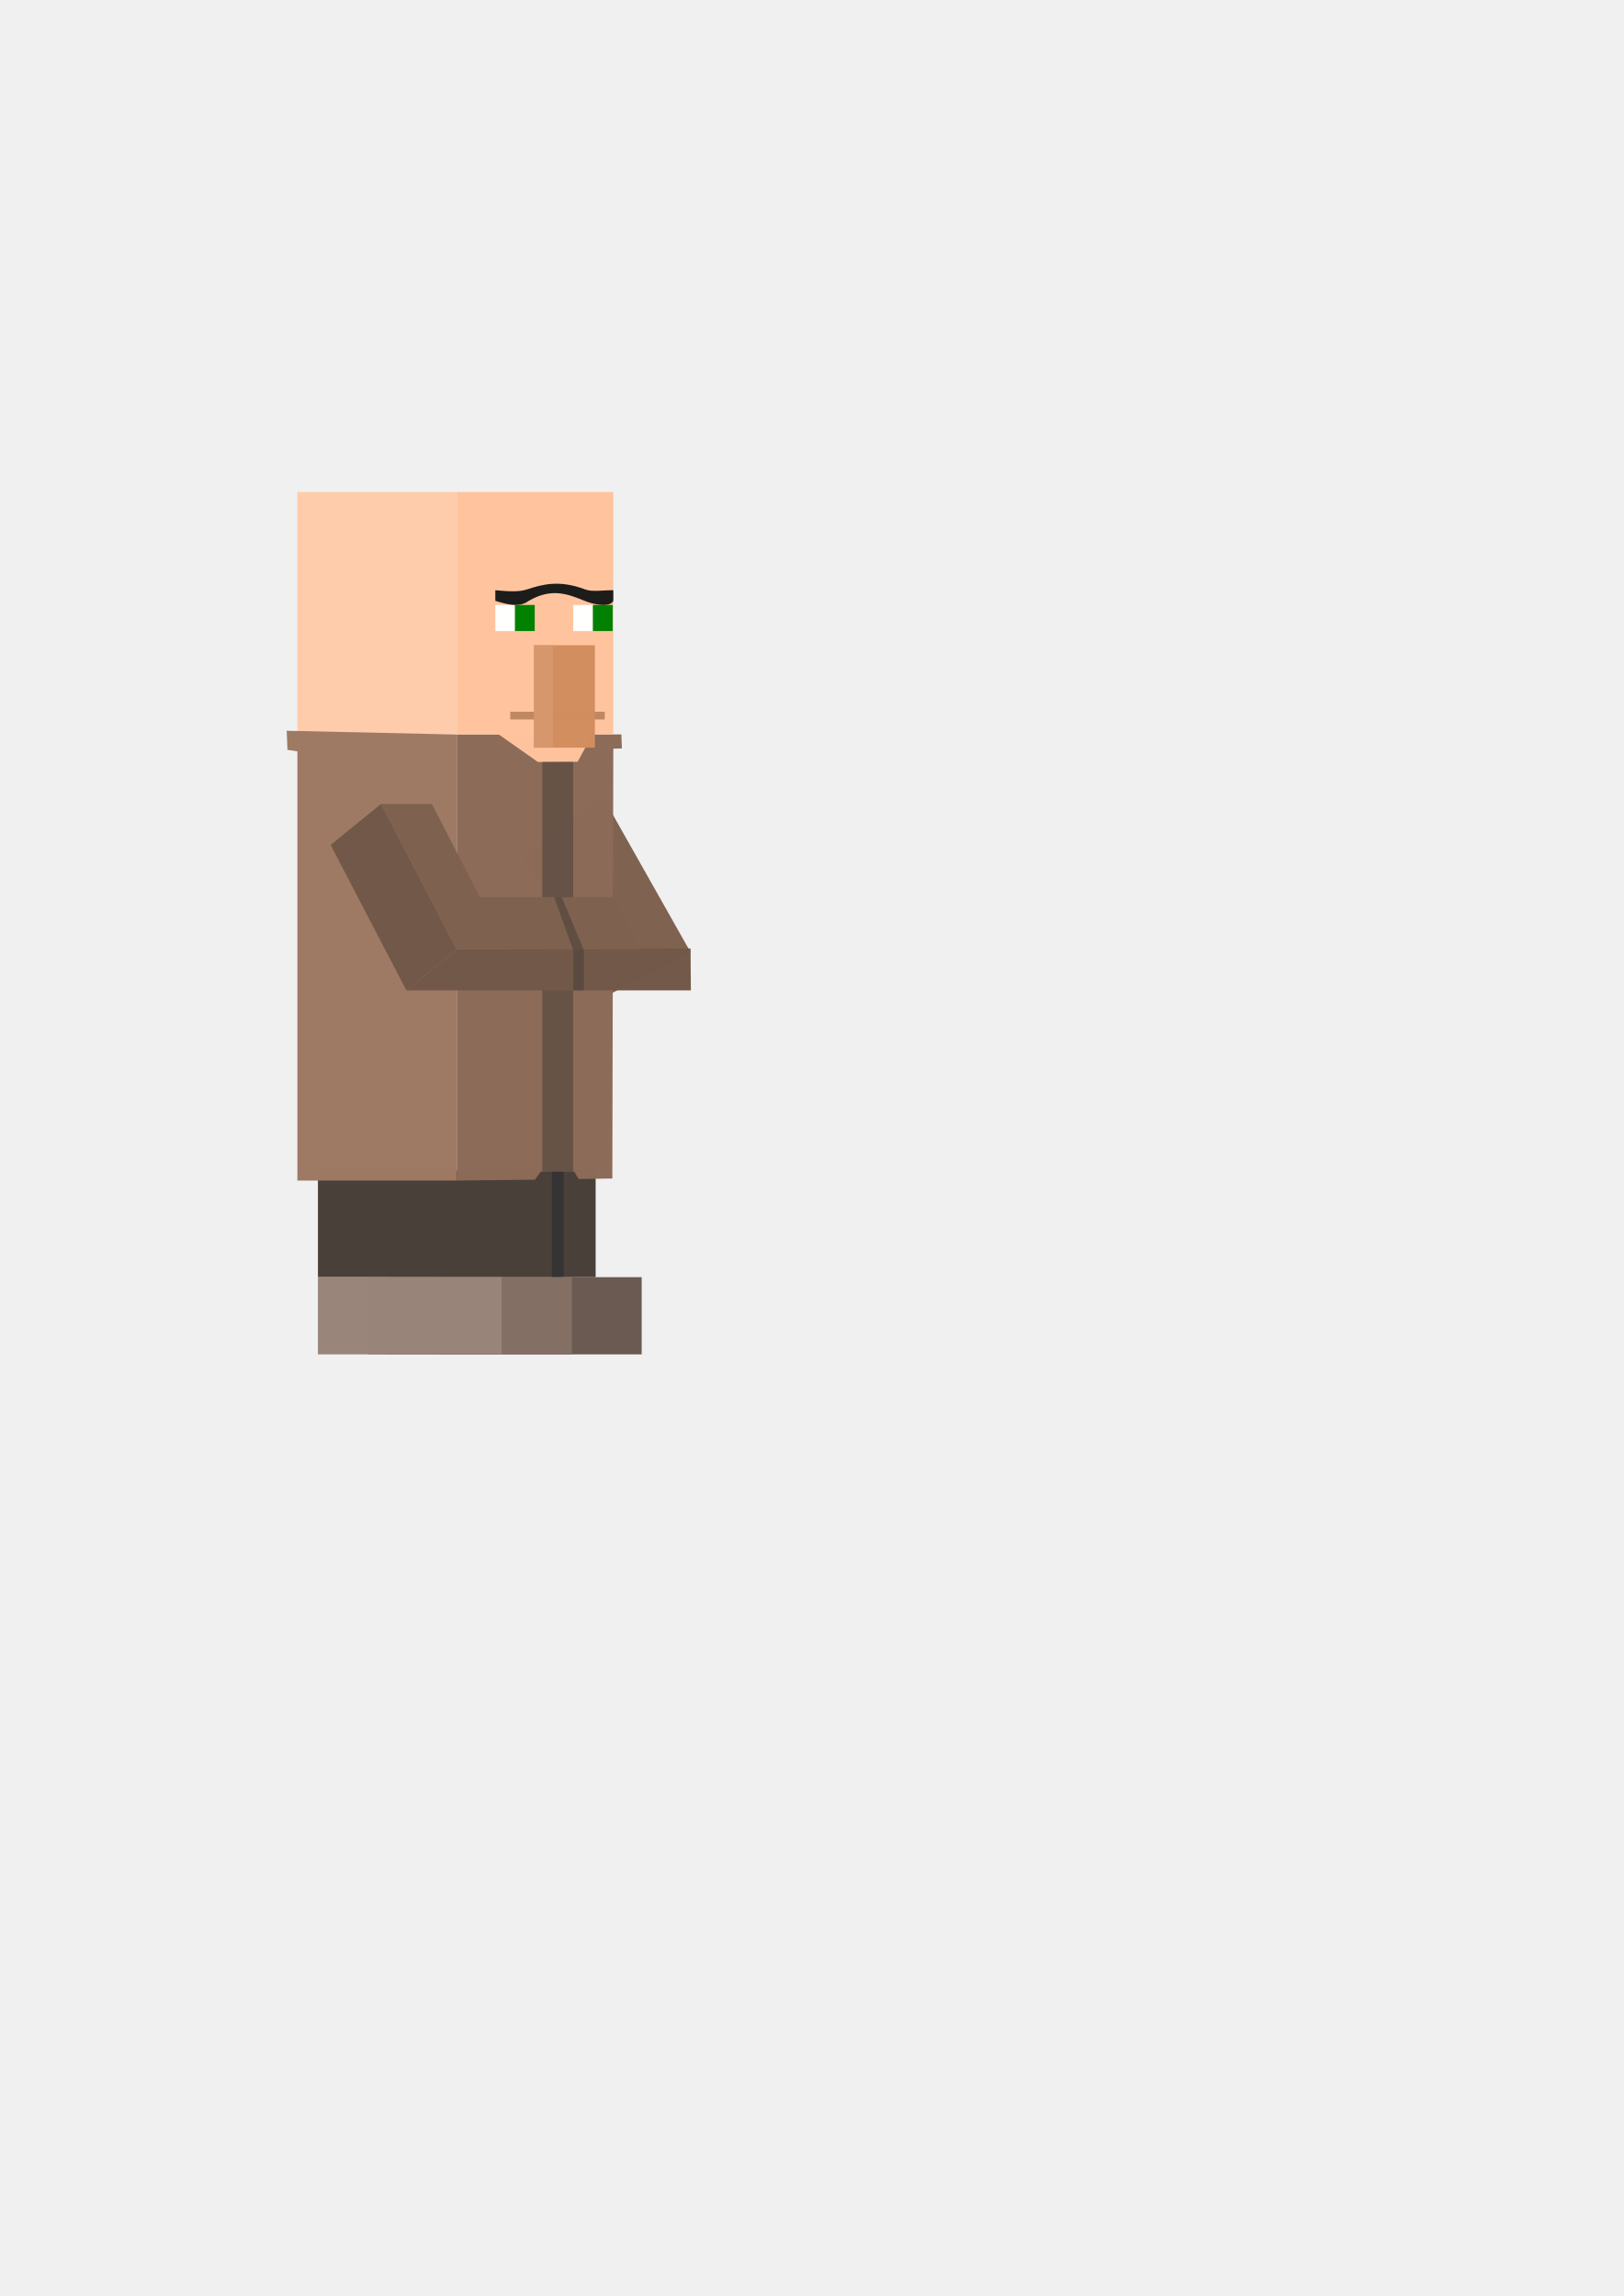
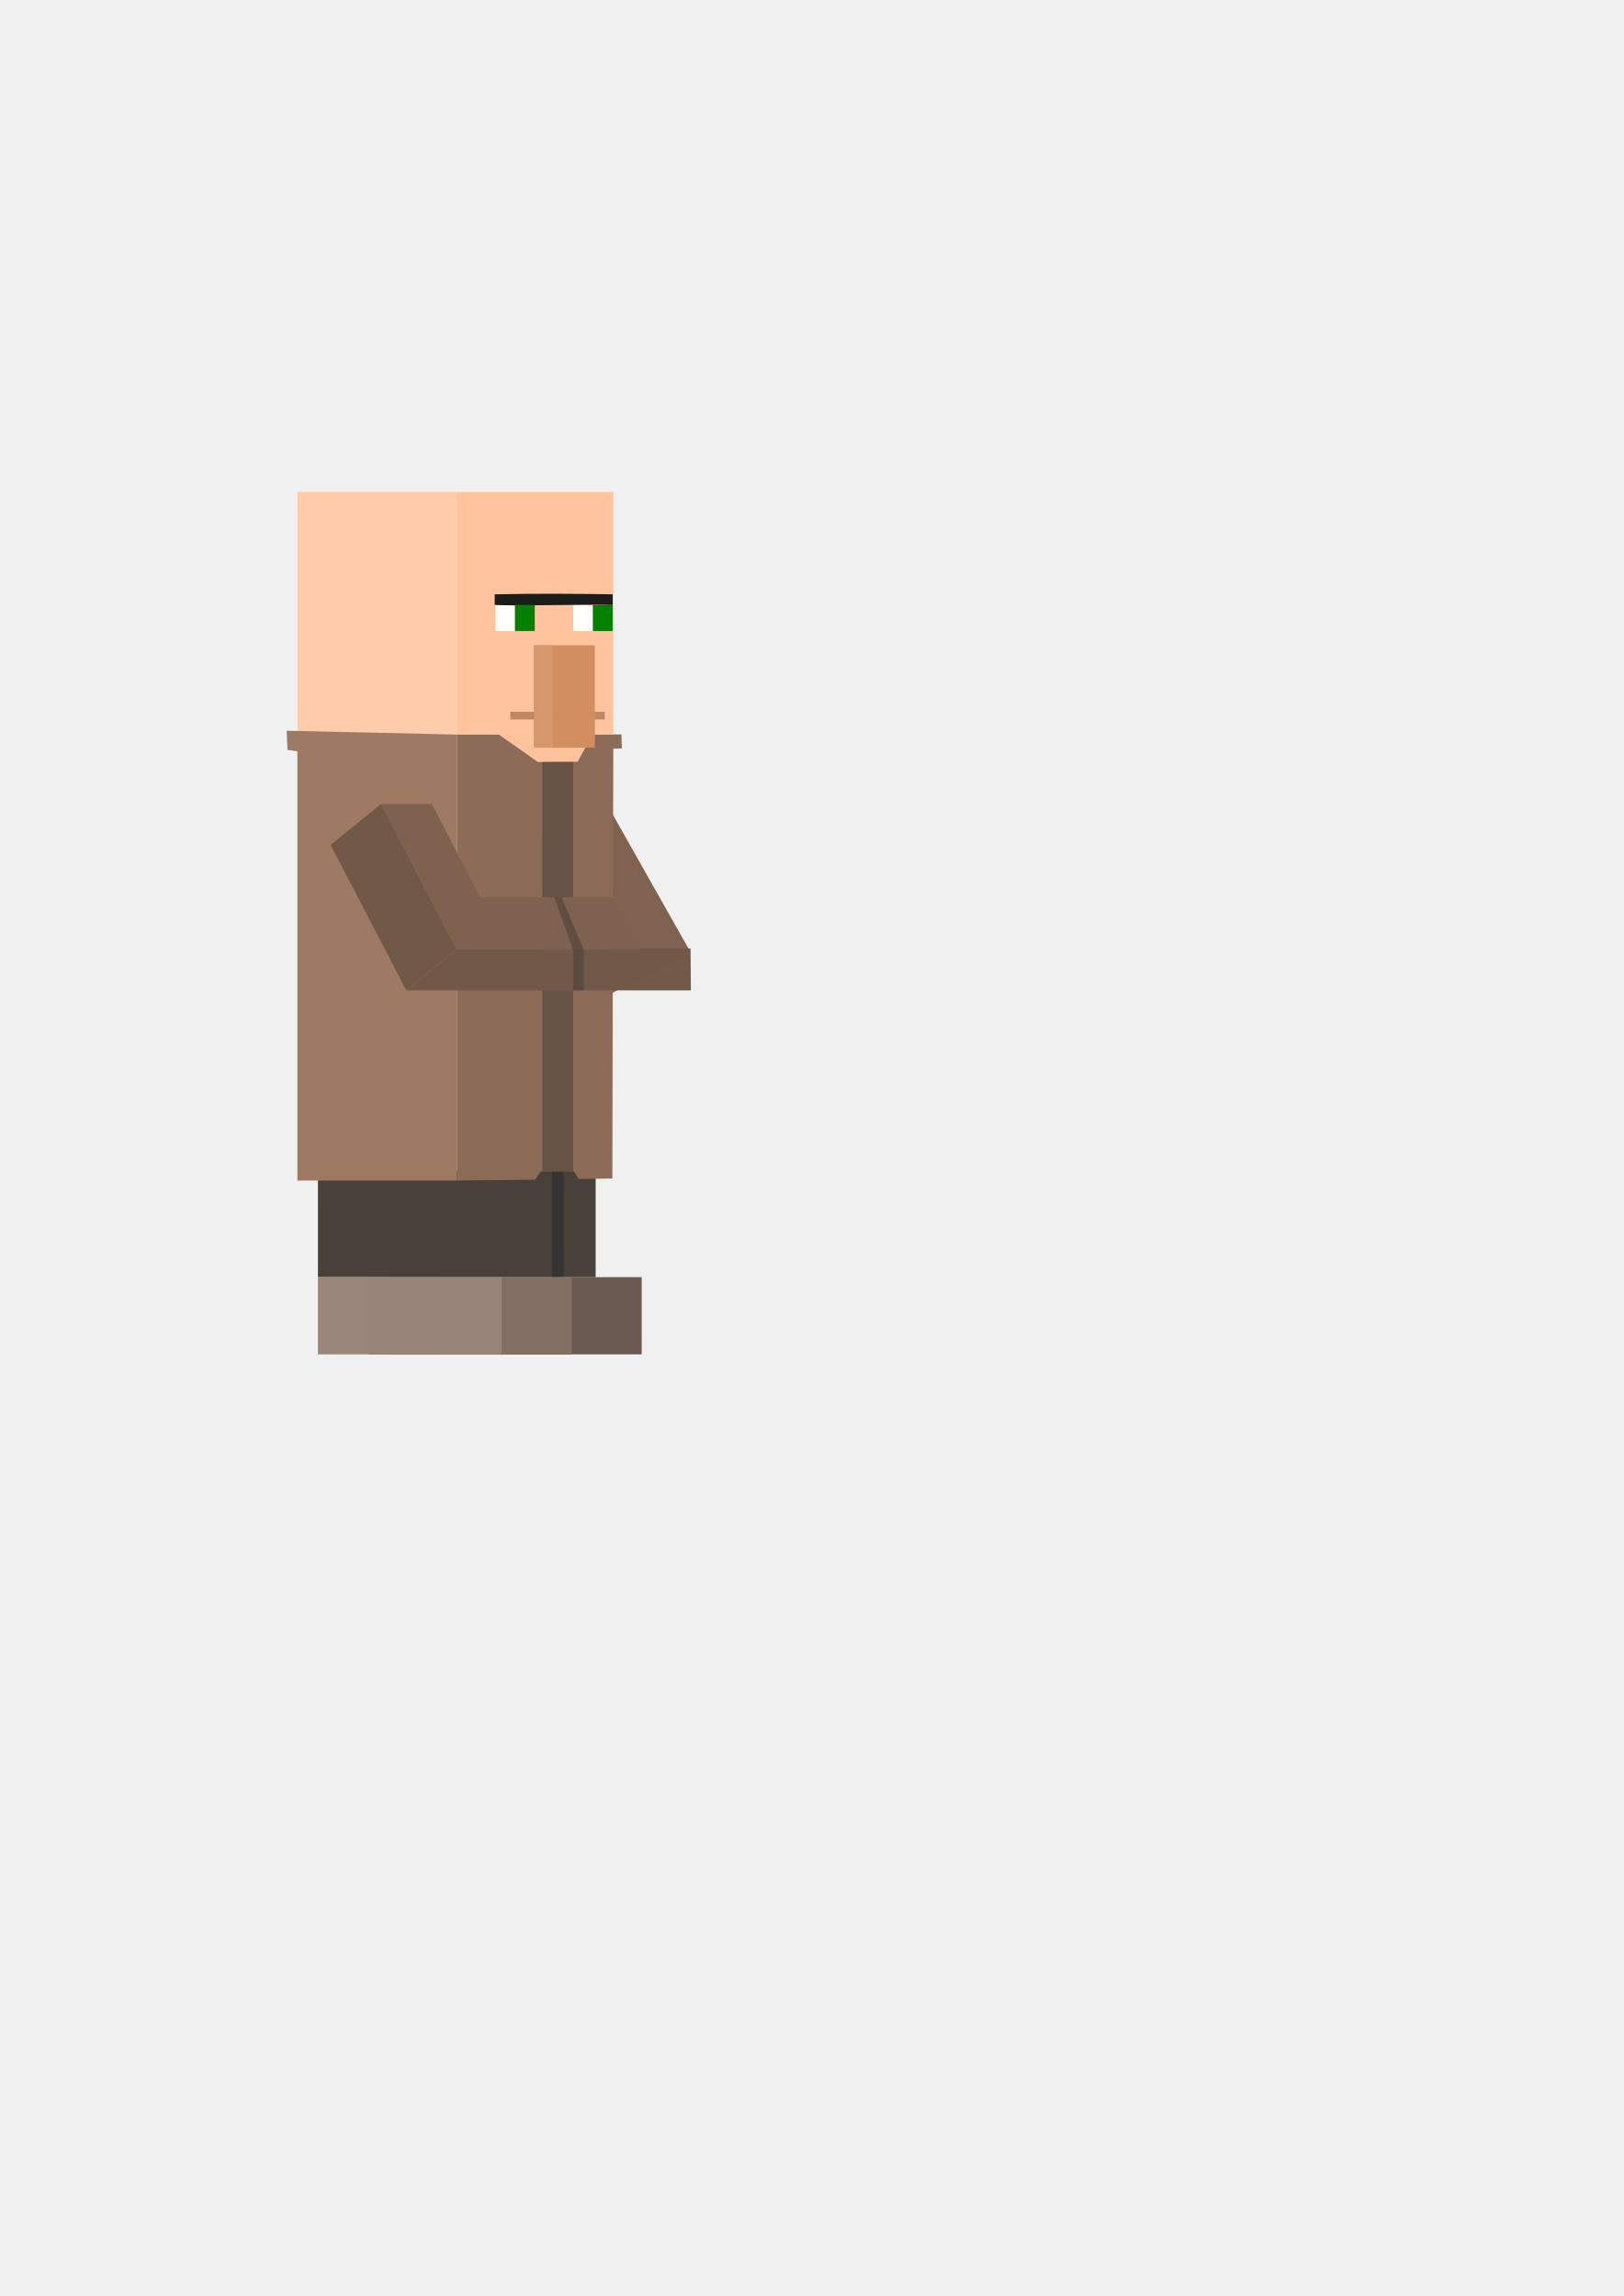
<svg xmlns="http://www.w3.org/2000/svg" width="210mm" height="297mm" viewBox="0 0 210 297" version="1.1" id="svg5">
  <defs id="defs2" />
  <g id="layer1">
    <rect style="opacity:0.99;fill:#ffccaa;fill-opacity:1;stroke-width:0.2;stop-color:#000000" id="rect188" width="20.617" height="31.361" x="38.461" y="63.643" />
    <rect style="opacity:0.99;fill:#695951;fill-opacity:1;stroke-width:0.2;stop-color:#000000" id="rect2727-9-7" width="26.339" height="9.988" x="56.651" y="165.206" />
    <rect style="opacity:0.99;fill:#988478;fill-opacity:1;stroke-width:0.2;stop-color:#000000" id="rect2727-4" width="23.756" height="9.988" x="50.151" y="165.206" />
    <rect style="opacity:0.99;fill:#483e37;fill-opacity:1;stroke-width:0.2;stop-color:#000000" id="rect2619" width="35.919" height="13.787" x="41.119" y="151.419" />
    <path id="rect1471" style="opacity:0.99;fill:#9d7963;stroke-width:0.2;stop-color:#000000" d="m 37.179,96.998 -0.1,-2.47 21.999,0.487 V 152.712 H 38.461 V 97.196 Z" />
    <path id="rect1547-5" style="opacity:0.99;fill:#7e614f;stroke-width:0.2;stop-color:#000000" d="m 67.77,110.836 10.239,-7.673 11.304,20.012 -11.097,5.772 z" />
    <path id="rect1471-6" style="opacity:0.99;fill:#8b6a57;stroke-width:0.2;stop-color:#000000" d="m 59.078,95.004 21.288,5e-6 0.062,1.813 -1.108,0.033 -0.124,55.596 -4.35,0.066 -0.585,-0.95 -4.321,0 -0.752,1.039 -10.111,0.11 z" />
    <path id="rect188-7" style="opacity:0.99;fill:#ffc49c;stroke-width:0.2;stop-color:#000000" d="m 59.078,63.643 h 20.242 v 31.361 h -2.692 l -1.923,3.539 -5.14,0.024 -5.063,-3.563 h -5.425 z" />
    <rect style="opacity:0.99;fill:#784421;fill-opacity:0.473;stroke-width:0.2;stop-color:#000000" id="rect1395" width="12.219" height="1" x="65.997" y="92.068" />
    <g id="g2821" transform="translate(0.5625287,0.5873908)">
      <rect style="opacity:0.99;fill:#d38d5f;fill-opacity:1;stroke-width:0.2;stop-color:#000000" id="rect1184" width="7.875" height="13.251" x="68.503" y="82.879" />
      <rect style="opacity:0.99;fill:#d7976d;fill-opacity:1;stroke-width:0.2;stop-color:#000000" id="rect1184-1" width="2.438" height="13.251" x="68.503" y="82.879" />
    </g>
    <rect style="opacity:0.99;fill:#ffffff;fill-opacity:1;stroke-width:0.2;stop-color:#000000" id="rect1292" width="2.563" height="3.375" x="64.062" y="78.254" />
    <rect style="opacity:0.99;fill:#ffffff;fill-opacity:1;stroke-width:0.2;stop-color:#000000" id="rect1292-0" width="2.563" height="3.375" x="74.143" y="78.254" />
    <rect style="opacity:0.99;fill:#008000;fill-opacity:1;stroke-width:0.2;stop-color:#000000" id="rect1292-8-5" width="2.563" height="3.375" x="76.679" y="78.254" />
-     <path id="rect1238" style="opacity:0.99;fill:#1a1a1a;stroke-width:0.2;stop-color:#000000" d="m 64.062,76.35 c 1.77,0.151 3.005,0.255 4.131,-0.116 2.016,-0.664 4.182,-1.24 7.499,0.013 0.953,0.36 2.225,0.082 3.629,0.103 v 1.375 c -0.4,0.864 -2.44,0.53 -3.692,0 -2.126,-0.845 -4.231,-1.752 -7.25,0 -1.221,0.922 -2.771,0.454 -4.317,0 z" />
+     <path id="rect1238" style="opacity:0.99;fill:#1a1a1a;stroke-width:0.2;stop-color:#000000" d="m 63.982,76.879 c 5.123,-0.115 10.725,-0.08 15.259,-3e-6 v 1.375 c -4.149,-0.11 -11.393,0.167 -15.259,0 z" />
    <rect style="opacity:0.99;fill:#008000;fill-opacity:1;stroke-width:0.2;stop-color:#000000" id="rect1292-8" width="2.563" height="3.375" x="66.597" y="78.254" />
    <rect style="opacity:0.99;fill:#725848;fill-opacity:1;stroke-width:0.202;stop-color:#000000" id="rect1547" width="8.405" height="21.217" x="-12.805" y="114.114" transform="matrix(0.7758983,-0.630858,0.4617738,0.8869977,0,0)" />
    <rect style="opacity:0.99;fill:#483e37;fill-opacity:0.55;stroke-width:0.2;stop-color:#000000" id="rect1891" width="4" height="53.008" x="70.136" y="98.555" />
    <path id="rect1601" style="opacity:0.99;fill:#725848;stroke-width:0.2;stop-color:#000000" d="m 59.078,122.814 30.234,-0.129 0.041,5.431 -36.796,10e-6 z" />
    <path id="rect1774" style="opacity:0.99;fill:#7e614f;stroke-width:0.2;stop-color:#000000" d="m 59.078,116.055 h 20.242 l 3.415,6.758 H 59.078 Z" />
    <path id="rect1829" style="opacity:0.99;fill:#7e614f;stroke-width:0.2;stop-color:#000000" d="m 49.281,103.994 h 6.583 l 6.19,12.061 -2.976,6.758 z" />
    <path id="rect1833" style="opacity:0.99;fill:#483e37;fill-opacity:0.55;stroke-width:0.2;stop-color:#000000" d="m 71.674,116.055 h 0.969 l 2.875,6.849 v 5.212 h -1.375 v -5.181 z" />
    <rect style="opacity:0.99;fill:#333333;fill-opacity:0.94;stroke-width:0.2;stop-color:#000000" id="rect2673" width="1.538" height="13.643" x="71.367" y="151.563" />
    <g id="g2753" transform="matrix(0.8186786,0,0,1,7.455698,0)" style="stroke-width:1.105">
      <rect style="opacity:0.99;fill:#836f64;fill-opacity:1;stroke-width:0.221;stop-color:#000000" id="rect2727-9" width="32.172" height="9.988" x="49.059" y="165.206" />
      <rect style="opacity:0.99;fill:#988478;fill-opacity:1;stroke-width:0.221;stop-color:#000000" id="rect2727" width="29.017" height="9.988" x="41.119" y="165.206" />
    </g>
  </g>
</svg>
